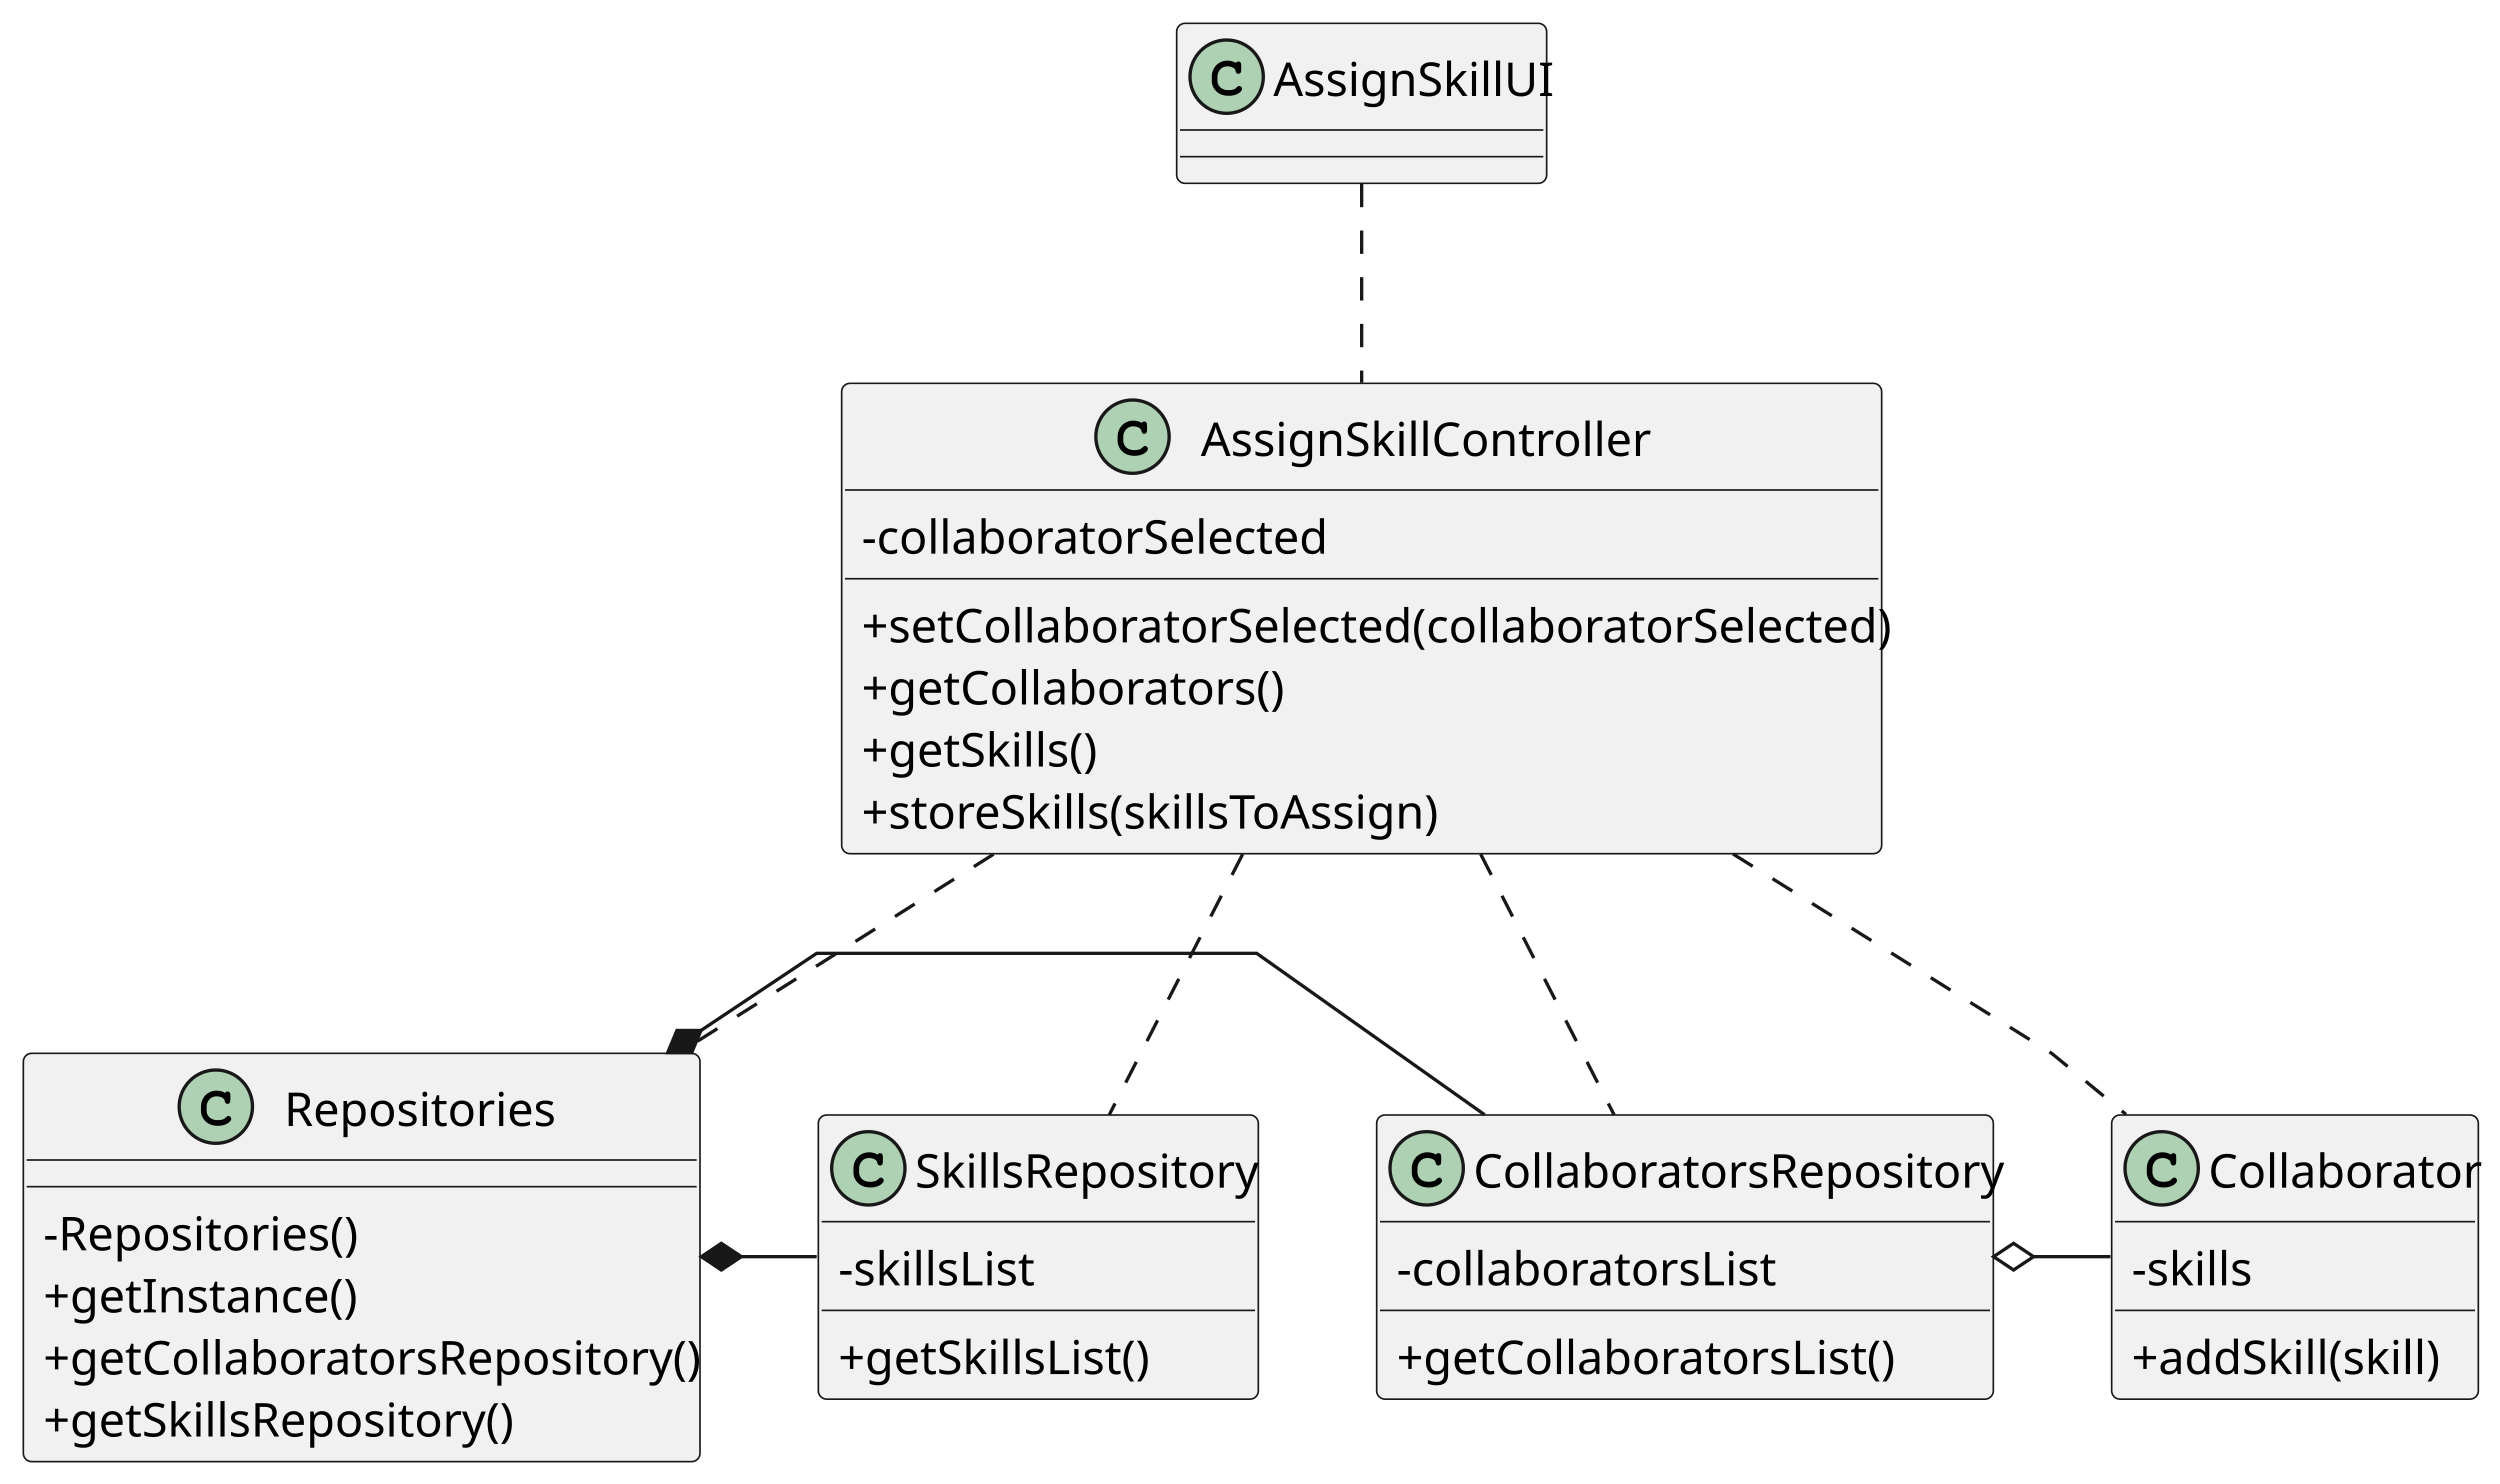
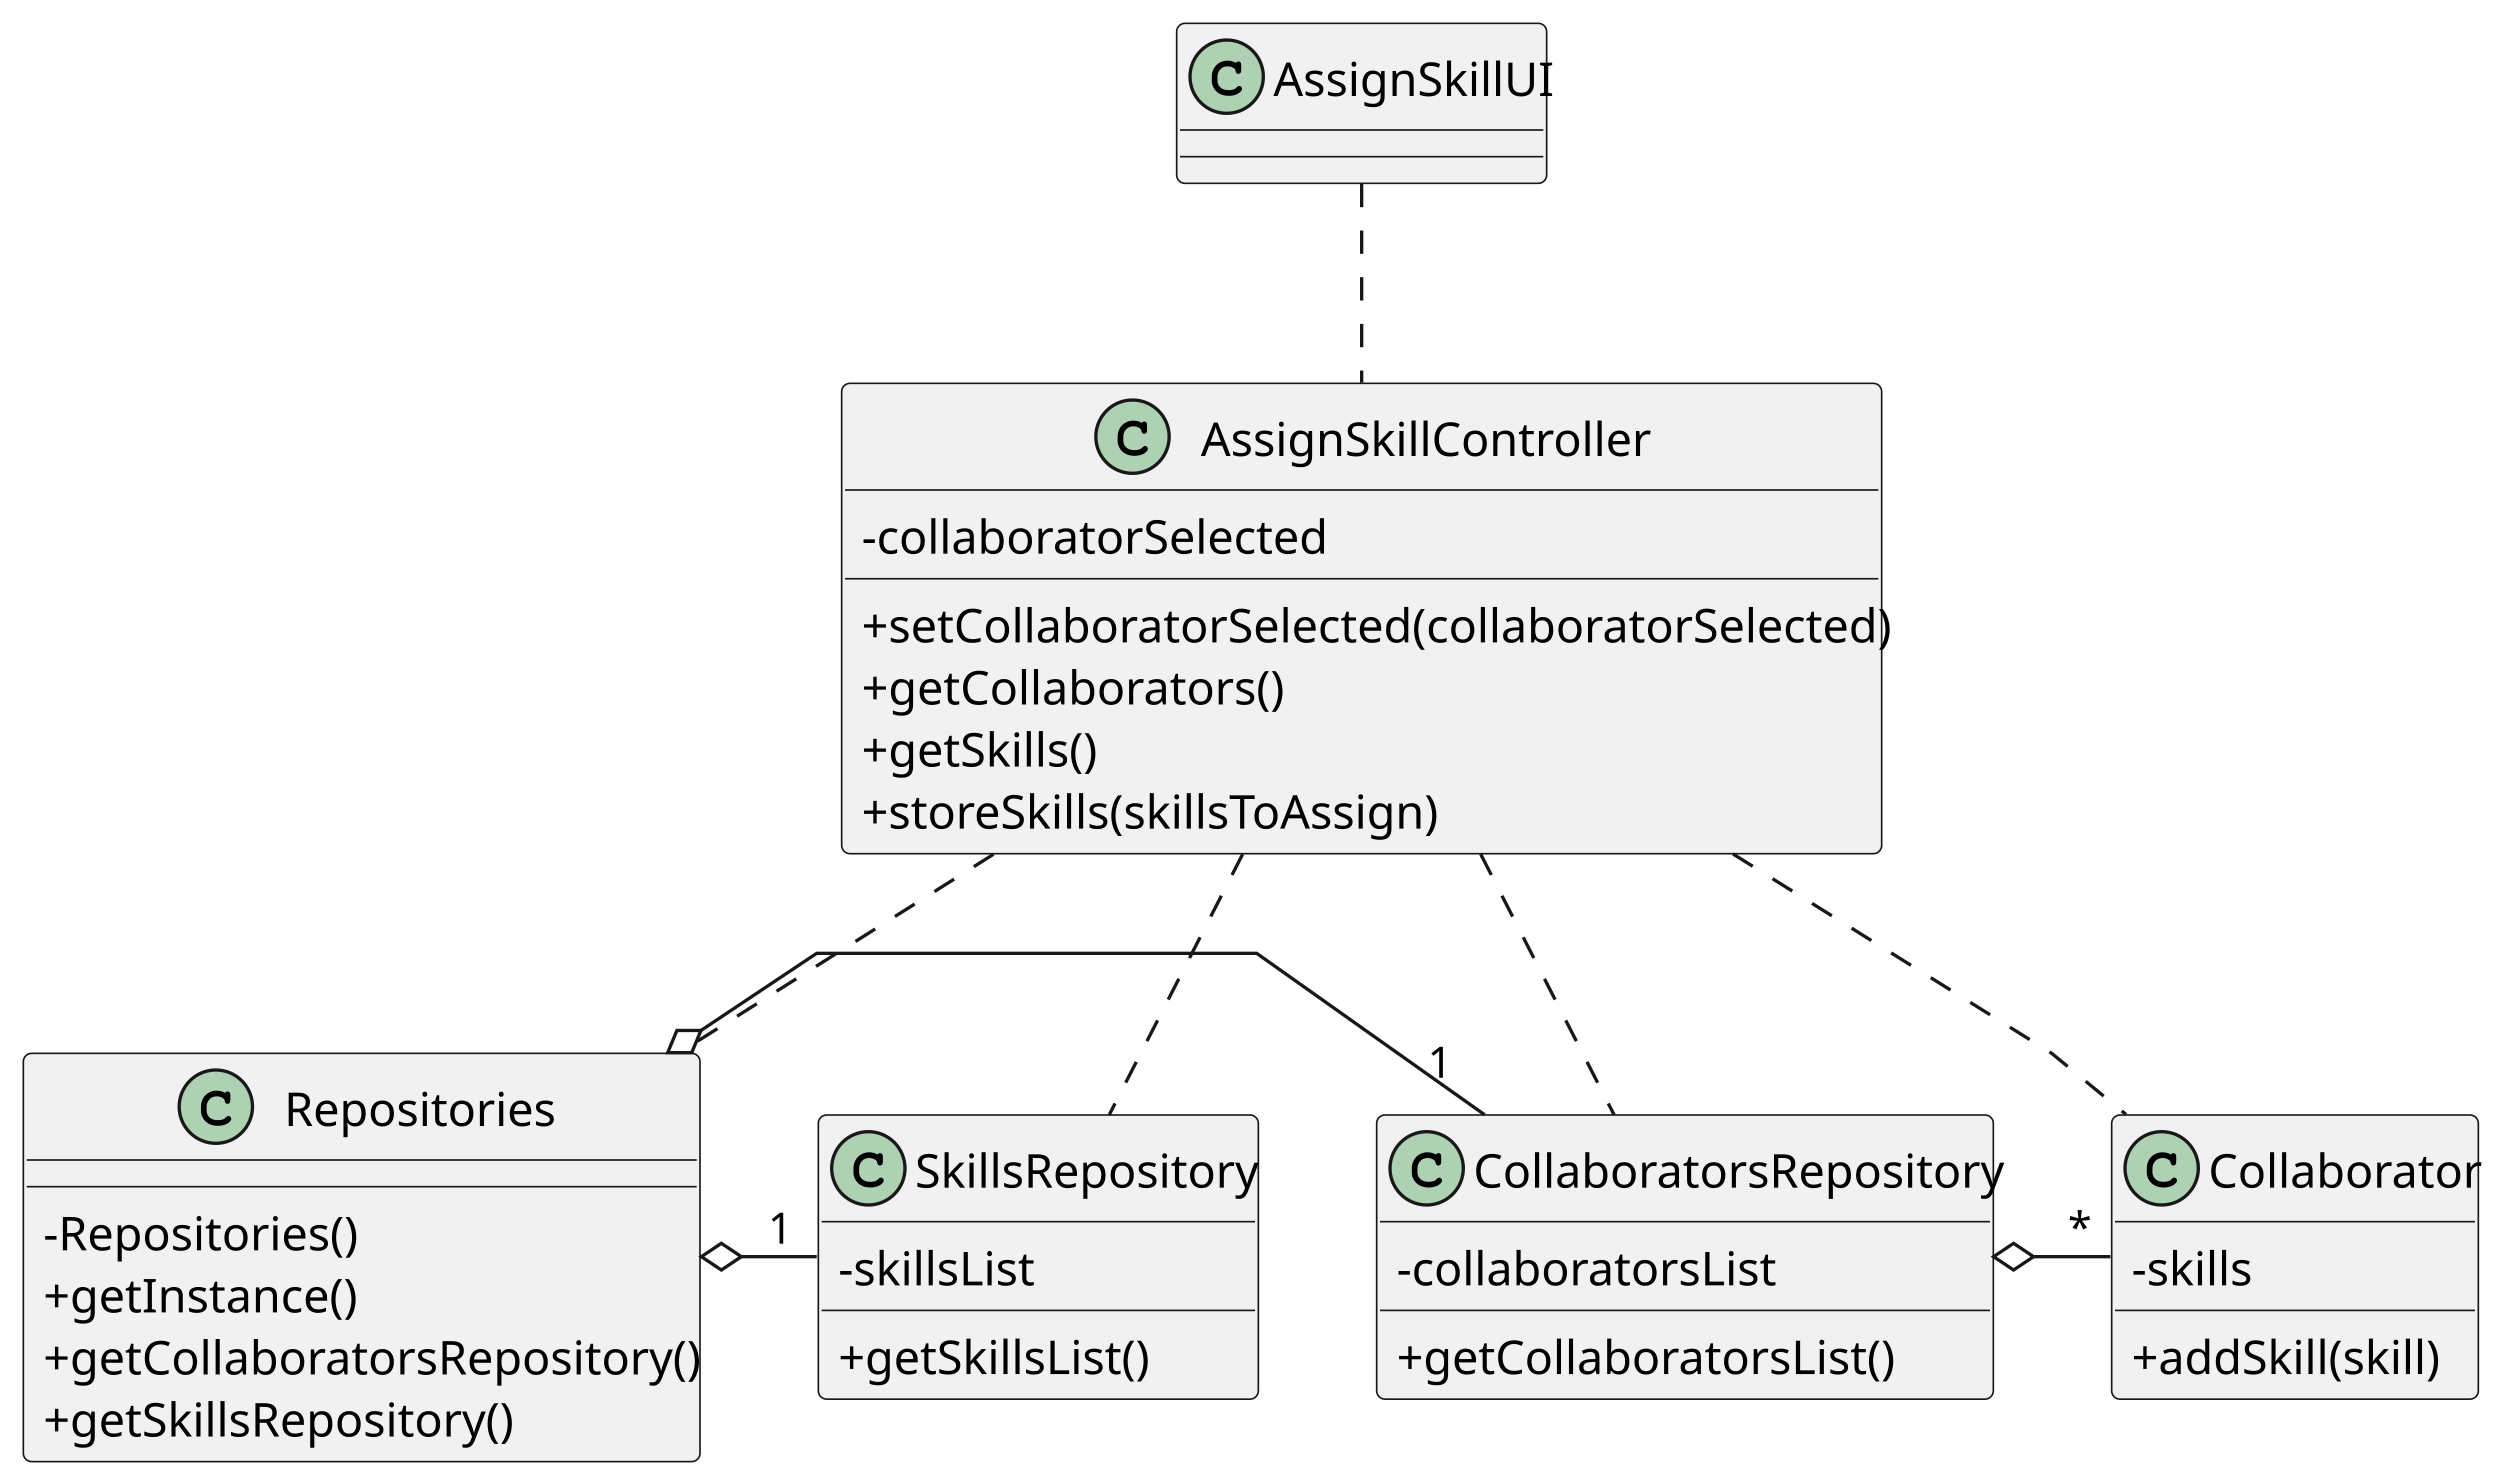
<svg xmlns="http://www.w3.org/2000/svg" contentStyleType="text/css" height="445px" preserveAspectRatio="none" style="width:750px;height:445px;background:#FFFFFF;" version="1.1" viewBox="0 0 750 445" width="750px" zoomAndPan="magnify">
  <defs />
  <g>
    <g id="elem_Collaborator">
      <rect codeLine="11" fill="#F1F1F1" height="85.242" id="Collaborator" rx="2.5" ry="2.5" style="stroke:#181818;stroke-width:0.5;" width="110" x="633.5" y="334.5" />
      <ellipse cx="648.5" cy="350.5" fill="#ADD1B2" rx="11" ry="11" style="stroke:#181818;stroke-width:1.0;" />
      <path d="M651.266,346.375 Q651.422,346.156 651.609,346.047 Q651.797,345.938 652.016,345.938 Q652.391,345.938 652.625,346.203 Q652.859,346.453 652.859,347.062 L652.859,348.516 Q652.859,349.125 652.625,349.391 Q652.391,349.656 652.016,349.656 Q651.672,349.656 651.469,349.453 Q651.266,349.266 651.156,348.75 Q651.109,348.391 650.922,348.203 Q650.594,347.828 649.984,347.609 Q649.375,347.391 648.75,347.391 Q647.984,347.391 647.344,347.719 Q646.719,348.047 646.219,348.797 Q645.734,349.547 645.734,350.578 L645.734,351.672 Q645.734,352.906 646.625,353.734 Q647.516,354.547 649.109,354.547 Q650.047,354.547 650.703,354.297 Q651.094,354.141 651.516,353.703 Q651.781,353.438 651.922,353.359 Q652.078,353.281 652.281,353.281 Q652.609,353.281 652.859,353.547 Q653.125,353.797 653.125,354.141 Q653.125,354.484 652.781,354.891 Q652.281,355.469 651.484,355.797 Q650.406,356.25 649.109,356.25 Q647.594,356.25 646.391,355.625 Q645.406,355.125 644.719,354.062 Q644.031,352.984 644.031,351.703 L644.031,350.547 Q644.031,349.219 644.641,348.078 Q645.266,346.922 646.359,346.312 Q647.453,345.688 648.688,345.688 Q649.422,345.688 650.062,345.859 Q650.719,346.016 651.266,346.375 Z " fill="#000000" />
      <text fill="#000000" font-family="sans-serif" font-size="14" lengthAdjust="spacing" textLength="78" x="662.5" y="356.297">Collaborator</text>
      <line style="stroke:#181818;stroke-width:0.5;" x1="634.5" x2="742.5" y1="366.5" y2="366.5" />
      <text fill="#000000" font-family="sans-serif" font-size="14" lengthAdjust="spacing" textLength="35" x="639.5" y="385.607">-skills</text>
      <line style="stroke:#181818;stroke-width:0.5;" x1="634.5" x2="742.5" y1="393.121" y2="393.121" />
      <text fill="#000000" font-family="sans-serif" font-size="14" lengthAdjust="spacing" textLength="90" x="639.5" y="412.228">+addSkill(skill)</text>
    </g>
    <g id="elem_SkillsRepository">
      <rect codeLine="16" fill="#F1F1F1" height="85.242" id="SkillsRepository" rx="2.5" ry="2.5" style="stroke:#181818;stroke-width:0.5;" width="132" x="245.5" y="334.5" />
      <ellipse cx="260.5" cy="350.5" fill="#ADD1B2" rx="11" ry="11" style="stroke:#181818;stroke-width:1.0;" />
      <path d="M263.266,346.375 Q263.422,346.156 263.609,346.047 Q263.797,345.938 264.016,345.938 Q264.391,345.938 264.625,346.203 Q264.859,346.453 264.859,347.062 L264.859,348.516 Q264.859,349.125 264.625,349.391 Q264.391,349.656 264.016,349.656 Q263.672,349.656 263.469,349.453 Q263.266,349.266 263.156,348.75 Q263.109,348.391 262.922,348.203 Q262.594,347.828 261.984,347.609 Q261.375,347.391 260.75,347.391 Q259.984,347.391 259.344,347.719 Q258.719,348.047 258.219,348.797 Q257.734,349.547 257.734,350.578 L257.734,351.672 Q257.734,352.906 258.625,353.734 Q259.516,354.547 261.109,354.547 Q262.047,354.547 262.703,354.297 Q263.094,354.141 263.516,353.703 Q263.781,353.438 263.922,353.359 Q264.078,353.281 264.281,353.281 Q264.609,353.281 264.859,353.547 Q265.125,353.797 265.125,354.141 Q265.125,354.484 264.781,354.891 Q264.281,355.469 263.484,355.797 Q262.406,356.25 261.109,356.25 Q259.594,356.25 258.391,355.625 Q257.406,355.125 256.719,354.062 Q256.031,352.984 256.031,351.703 L256.031,350.547 Q256.031,349.219 256.641,348.078 Q257.266,346.922 258.359,346.312 Q259.453,345.688 260.688,345.688 Q261.422,345.688 262.062,345.859 Q262.719,346.016 263.266,346.375 Z " fill="#000000" />
      <text fill="#000000" font-family="sans-serif" font-size="14" lengthAdjust="spacing" textLength="100" x="274.5" y="356.297">SkillsRepository</text>
      <line style="stroke:#181818;stroke-width:0.5;" x1="246.5" x2="376.5" y1="366.5" y2="366.5" />
      <text fill="#000000" font-family="sans-serif" font-size="14" lengthAdjust="spacing" textLength="57" x="251.5" y="385.607">-skillsList</text>
      <line style="stroke:#181818;stroke-width:0.5;" x1="246.5" x2="376.5" y1="393.121" y2="393.121" />
      <text fill="#000000" font-family="sans-serif" font-size="14" lengthAdjust="spacing" textLength="92" x="251.5" y="412.228">+getSkillsList()</text>
    </g>
    <g id="elem_CollaboratorsRepository">
      <rect codeLine="21" fill="#F1F1F1" height="85.242" id="CollaboratorsRepository" rx="2.5" ry="2.5" style="stroke:#181818;stroke-width:0.5;" width="185" x="413" y="334.5" />
      <ellipse cx="428" cy="350.5" fill="#ADD1B2" rx="11" ry="11" style="stroke:#181818;stroke-width:1.0;" />
      <path d="M430.766,346.375 Q430.922,346.156 431.109,346.047 Q431.297,345.938 431.516,345.938 Q431.891,345.938 432.125,346.203 Q432.359,346.453 432.359,347.062 L432.359,348.516 Q432.359,349.125 432.125,349.391 Q431.891,349.656 431.516,349.656 Q431.172,349.656 430.969,349.453 Q430.766,349.266 430.656,348.75 Q430.609,348.391 430.422,348.203 Q430.094,347.828 429.484,347.609 Q428.875,347.391 428.25,347.391 Q427.484,347.391 426.844,347.719 Q426.219,348.047 425.719,348.797 Q425.234,349.547 425.234,350.578 L425.234,351.672 Q425.234,352.906 426.125,353.734 Q427.016,354.547 428.609,354.547 Q429.547,354.547 430.203,354.297 Q430.594,354.141 431.016,353.703 Q431.281,353.438 431.422,353.359 Q431.578,353.281 431.781,353.281 Q432.109,353.281 432.359,353.547 Q432.625,353.797 432.625,354.141 Q432.625,354.484 432.281,354.891 Q431.781,355.469 430.984,355.797 Q429.906,356.25 428.609,356.25 Q427.094,356.25 425.891,355.625 Q424.906,355.125 424.219,354.062 Q423.531,352.984 423.531,351.703 L423.531,350.547 Q423.531,349.219 424.141,348.078 Q424.766,346.922 425.859,346.312 Q426.953,345.688 428.188,345.688 Q428.922,345.688 429.562,345.859 Q430.219,346.016 430.766,346.375 Z " fill="#000000" />
      <text fill="#000000" font-family="sans-serif" font-size="14" lengthAdjust="spacing" textLength="153" x="442" y="356.297">CollaboratorsRepository</text>
      <line style="stroke:#181818;stroke-width:0.5;" x1="414" x2="597" y1="366.5" y2="366.5" />
      <text fill="#000000" font-family="sans-serif" font-size="14" lengthAdjust="spacing" textLength="109" x="419" y="385.607">-collaboratorsList</text>
      <line style="stroke:#181818;stroke-width:0.5;" x1="414" x2="597" y1="393.121" y2="393.121" />
      <text fill="#000000" font-family="sans-serif" font-size="14" lengthAdjust="spacing" textLength="145" x="419" y="412.228">+getCollaboratorsList()</text>
    </g>
    <g id="elem_Repositories">
      <rect codeLine="26" fill="#F1F1F1" height="122.484" id="Repositories" rx="2.5" ry="2.5" style="stroke:#181818;stroke-width:0.5;" width="203" x="7" y="316" />
      <ellipse cx="64.75" cy="332" fill="#ADD1B2" rx="11" ry="11" style="stroke:#181818;stroke-width:1.0;" />
      <path d="M67.516,327.875 Q67.672,327.656 67.859,327.547 Q68.047,327.438 68.266,327.438 Q68.641,327.438 68.875,327.703 Q69.109,327.953 69.109,328.562 L69.109,330.016 Q69.109,330.625 68.875,330.891 Q68.641,331.156 68.266,331.156 Q67.922,331.156 67.719,330.953 Q67.516,330.766 67.406,330.25 Q67.359,329.891 67.172,329.703 Q66.844,329.328 66.234,329.109 Q65.625,328.891 65,328.891 Q64.234,328.891 63.594,329.219 Q62.969,329.547 62.469,330.297 Q61.984,331.047 61.984,332.078 L61.984,333.172 Q61.984,334.406 62.875,335.234 Q63.766,336.047 65.359,336.047 Q66.297,336.047 66.953,335.797 Q67.344,335.641 67.766,335.203 Q68.031,334.938 68.172,334.859 Q68.328,334.781 68.531,334.781 Q68.859,334.781 69.109,335.047 Q69.375,335.297 69.375,335.641 Q69.375,335.984 69.031,336.391 Q68.531,336.969 67.734,337.297 Q66.656,337.75 65.359,337.75 Q63.844,337.75 62.641,337.125 Q61.656,336.625 60.969,335.562 Q60.281,334.484 60.281,333.203 L60.281,332.047 Q60.281,330.719 60.891,329.578 Q61.516,328.422 62.609,327.812 Q63.703,327.188 64.938,327.188 Q65.672,327.188 66.312,327.359 Q66.969,327.516 67.516,327.875 Z " fill="#000000" />
      <text fill="#000000" font-family="sans-serif" font-size="14" lengthAdjust="spacing" textLength="79" x="85.25" y="337.797">Repositories</text>
      <line style="stroke:#181818;stroke-width:0.5;" x1="8" x2="209" y1="348" y2="348" />
      <line style="stroke:#181818;stroke-width:0.5;" x1="8" x2="209" y1="356" y2="356" />
      <text fill="#000000" font-family="sans-serif" font-size="14" lengthAdjust="spacing" textLength="94" x="13" y="375.107">-Repositories()</text>
      <text fill="#000000" font-family="sans-serif" font-size="14" lengthAdjust="spacing" textLength="91" x="13" y="393.728">+getInstance()</text>
      <text fill="#000000" font-family="sans-serif" font-size="14" lengthAdjust="spacing" textLength="191" x="13" y="412.35">+getCollaboratorsRepository()</text>
      <text fill="#000000" font-family="sans-serif" font-size="14" lengthAdjust="spacing" textLength="138" x="13" y="430.971">+getSkillsRepository()</text>
    </g>
    <g id="elem_AssignSkillController">
      <rect codeLine="33" fill="#F1F1F1" height="141.106" id="AssignSkillController" rx="2.5" ry="2.5" style="stroke:#181818;stroke-width:0.5;" width="312" x="252.5" y="115" />
      <ellipse cx="339.75" cy="131" fill="#ADD1B2" rx="11" ry="11" style="stroke:#181818;stroke-width:1.0;" />
      <path d="M342.516,126.875 Q342.672,126.656 342.859,126.547 Q343.047,126.438 343.266,126.438 Q343.641,126.438 343.875,126.703 Q344.109,126.953 344.109,127.562 L344.109,129.016 Q344.109,129.625 343.875,129.891 Q343.641,130.156 343.266,130.156 Q342.922,130.156 342.719,129.953 Q342.516,129.766 342.406,129.25 Q342.359,128.891 342.172,128.703 Q341.844,128.328 341.234,128.109 Q340.625,127.891 340,127.891 Q339.234,127.891 338.594,128.219 Q337.969,128.547 337.469,129.297 Q336.984,130.047 336.984,131.078 L336.984,132.172 Q336.984,133.406 337.875,134.234 Q338.766,135.047 340.359,135.047 Q341.297,135.047 341.953,134.797 Q342.344,134.641 342.766,134.203 Q343.031,133.938 343.172,133.859 Q343.328,133.781 343.531,133.781 Q343.859,133.781 344.109,134.047 Q344.375,134.297 344.375,134.641 Q344.375,134.984 344.031,135.391 Q343.531,135.969 342.734,136.297 Q341.656,136.75 340.359,136.75 Q338.844,136.75 337.641,136.125 Q336.656,135.625 335.969,134.562 Q335.281,133.484 335.281,132.203 L335.281,131.047 Q335.281,129.719 335.891,128.578 Q336.516,127.422 337.609,126.812 Q338.703,126.188 339.938,126.188 Q340.672,126.188 341.312,126.359 Q341.969,126.516 342.516,126.875 Z " fill="#000000" />
      <text fill="#000000" font-family="sans-serif" font-size="14" lengthAdjust="spacing" textLength="129" x="360.25" y="136.797">AssignSkillController</text>
      <line style="stroke:#181818;stroke-width:0.5;" x1="253.5" x2="563.5" y1="147" y2="147" />
      <text fill="#000000" font-family="sans-serif" font-size="14" lengthAdjust="spacing" textLength="135" x="258.5" y="166.107">-collaboratorSelected</text>
      <line style="stroke:#181818;stroke-width:0.5;" x1="253.5" x2="563.5" y1="173.621" y2="173.621" />
      <text fill="#000000" font-family="sans-serif" font-size="14" lengthAdjust="spacing" textLength="300" x="258.5" y="192.728">+setCollaboratorSelected(collaboratorSelected)</text>
      <text fill="#000000" font-family="sans-serif" font-size="14" lengthAdjust="spacing" textLength="123" x="258.5" y="211.35">+getCollaborators()</text>
      <text fill="#000000" font-family="sans-serif" font-size="14" lengthAdjust="spacing" textLength="70" x="258.5" y="229.971">+getSkills()</text>
      <text fill="#000000" font-family="sans-serif" font-size="14" lengthAdjust="spacing" textLength="171" x="258.5" y="248.592">+storeSkills(skillsToAssign)</text>
    </g>
    <g id="elem_AssignSkillUI">
      <rect codeLine="41" fill="#F1F1F1" height="48" id="AssignSkillUI" rx="2.5" ry="2.5" style="stroke:#181818;stroke-width:0.5;" width="111" x="353" y="7" />
      <ellipse cx="368" cy="23" fill="#ADD1B2" rx="11" ry="11" style="stroke:#181818;stroke-width:1.0;" />
      <path d="M370.766,18.875 Q370.922,18.656 371.109,18.547 Q371.297,18.438 371.516,18.438 Q371.891,18.438 372.125,18.703 Q372.359,18.953 372.359,19.562 L372.359,21.016 Q372.359,21.625 372.125,21.891 Q371.891,22.156 371.516,22.156 Q371.172,22.156 370.969,21.953 Q370.766,21.766 370.656,21.25 Q370.609,20.891 370.422,20.703 Q370.094,20.328 369.484,20.109 Q368.875,19.891 368.25,19.891 Q367.484,19.891 366.844,20.219 Q366.219,20.547 365.719,21.297 Q365.234,22.047 365.234,23.078 L365.234,24.172 Q365.234,25.406 366.125,26.234 Q367.016,27.047 368.609,27.047 Q369.547,27.047 370.203,26.797 Q370.594,26.641 371.016,26.203 Q371.281,25.938 371.422,25.859 Q371.578,25.781 371.781,25.781 Q372.109,25.781 372.359,26.047 Q372.625,26.297 372.625,26.641 Q372.625,26.984 372.281,27.391 Q371.781,27.969 370.984,28.297 Q369.906,28.75 368.609,28.75 Q367.094,28.75 365.891,28.125 Q364.906,27.625 364.219,26.562 Q363.531,25.484 363.531,24.203 L363.531,23.047 Q363.531,21.719 364.141,20.578 Q364.766,19.422 365.859,18.812 Q366.953,18.188 368.188,18.188 Q368.922,18.188 369.562,18.359 Q370.219,18.516 370.766,18.875 Z " fill="#000000" />
      <text fill="#000000" font-family="sans-serif" font-size="14" lengthAdjust="spacing" textLength="79" x="382" y="28.797">AssignSkillUI</text>
      <line style="stroke:#181818;stroke-width:0.5;" x1="354" x2="463" y1="39" y2="39" />
      <line style="stroke:#181818;stroke-width:0.5;" x1="354" x2="463" y1="47" y2="47" />
    </g>
    <g id="link_AssignSkillUI_AssignSkillController">
      <path codeLine="44" d="M408.5,55.16 C408.5,71.16 408.5,93.35 408.5,114.83 " fill="none" id="AssignSkillUI-AssignSkillController" style="stroke:#181818;stroke-width:1.0;stroke-dasharray:7.0,7.0;" />
    </g>
    <g id="link_AssignSkillController_Repositories">
      <path codeLine="46" d="M298.07,256.26 C267.16,275.78 233.84,296.83 203.88,315.75 " fill="none" id="AssignSkillController-Repositories" style="stroke:#181818;stroke-width:1.0;stroke-dasharray:7.0,7.0;" />
    </g>
    <g id="link_AssignSkillController_CollaboratorsRepository">
      <path codeLine="48" d="M444.21,256.26 C457.66,282.53 472.52,311.57 484.24,334.47 " fill="none" id="AssignSkillController-CollaboratorsRepository" style="stroke:#181818;stroke-width:1.0;stroke-dasharray:7.0,7.0;" />
    </g>
    <g id="link_AssignSkillController_SkillsRepository">
      <path codeLine="50" d="M372.79,256.26 C359.34,282.53 344.48,311.57 332.76,334.47 " fill="none" id="AssignSkillController-SkillsRepository" style="stroke:#181818;stroke-width:1.0;stroke-dasharray:7.0,7.0;" />
    </g>
    <g id="link_AssignSkillController_Collaborator">
      <path codeLine="52" d="M519.88,256.18 C568.87,286.83 615.5,316 615.5,316 C615.5,316 625.34,324.09 637.8,334.33 " fill="none" id="AssignSkillController-Collaborator" style="stroke:#181818;stroke-width:1.0;stroke-dasharray:7.0,7.0;" />
    </g>
    <g id="link_Repositories_CollaboratorsRepository">
      <path codeLine="54" d="M210.286,309.146 C234.986,292.685 245,286 245,286 C245,286 377,286 377,286 C377,286 411.95,310.75 445.39,334.43 " fill="none" id="Repositories-backto-CollaboratorsRepository" style="stroke:#181818;stroke-width:1.0;" />
-       <polygon fill="#181818" points="200.3,315.8,207.511,315.801,210.286,309.146,203.075,309.144,200.3,315.8" style="stroke:#181818;stroke-width:1.0;" />
+       <polygon fill="none" points="200.3,315.8,207.511,315.801,210.286,309.146,203.075,309.144,200.3,315.8" style="stroke:#181818;stroke-width:1.0;" />
+       <text fill="#000000" font-family="sans-serif" font-size="13" lengthAdjust="spacing" textLength="7" x="428.252" y="323.323">1</text>
    </g>
    <g id="link_Repositories_SkillsRepository">
      <path codeLine="56" d="M222.4,377 C239.18,377 243.83,377 243.83,377 C243.83,377 244.25,377 245.01,377 " fill="none" id="Repositories-backto-SkillsRepository" style="stroke:#181818;stroke-width:1.0;" />
-       <polygon fill="#181818" points="210.4,377,216.4,381,222.4,377,216.4,373,210.4,377" style="stroke:#181818;stroke-width:1.0;" />
+       <polygon fill="none" points="210.4,377,216.4,381,222.4,377,216.4,373,210.4,377" style="stroke:#181818;stroke-width:1.0;" />
+       <text fill="#000000" font-family="sans-serif" font-size="13" lengthAdjust="spacing" textLength="7" x="230.355" y="373.101">1</text>
    </g>
    <g id="link_CollaboratorsRepository_Collaborator">
      <path codeLine="58" d="M610.07,377 C624.96,377 627.5,377 627.5,377 C627.5,377 629.64,377 633.13,377 " fill="none" id="CollaboratorsRepository-backto-Collaborator" style="stroke:#181818;stroke-width:1.0;" />
      <polygon fill="none" points="598.07,377,604.07,381,610.07,377,604.07,373,598.07,377" style="stroke:#181818;stroke-width:1.0;" />
+       <text fill="#000000" font-family="sans-serif" font-size="13" lengthAdjust="spacing" textLength="5" x="620.354" y="372.889">*</text>
    </g>
  </g>
</svg>
